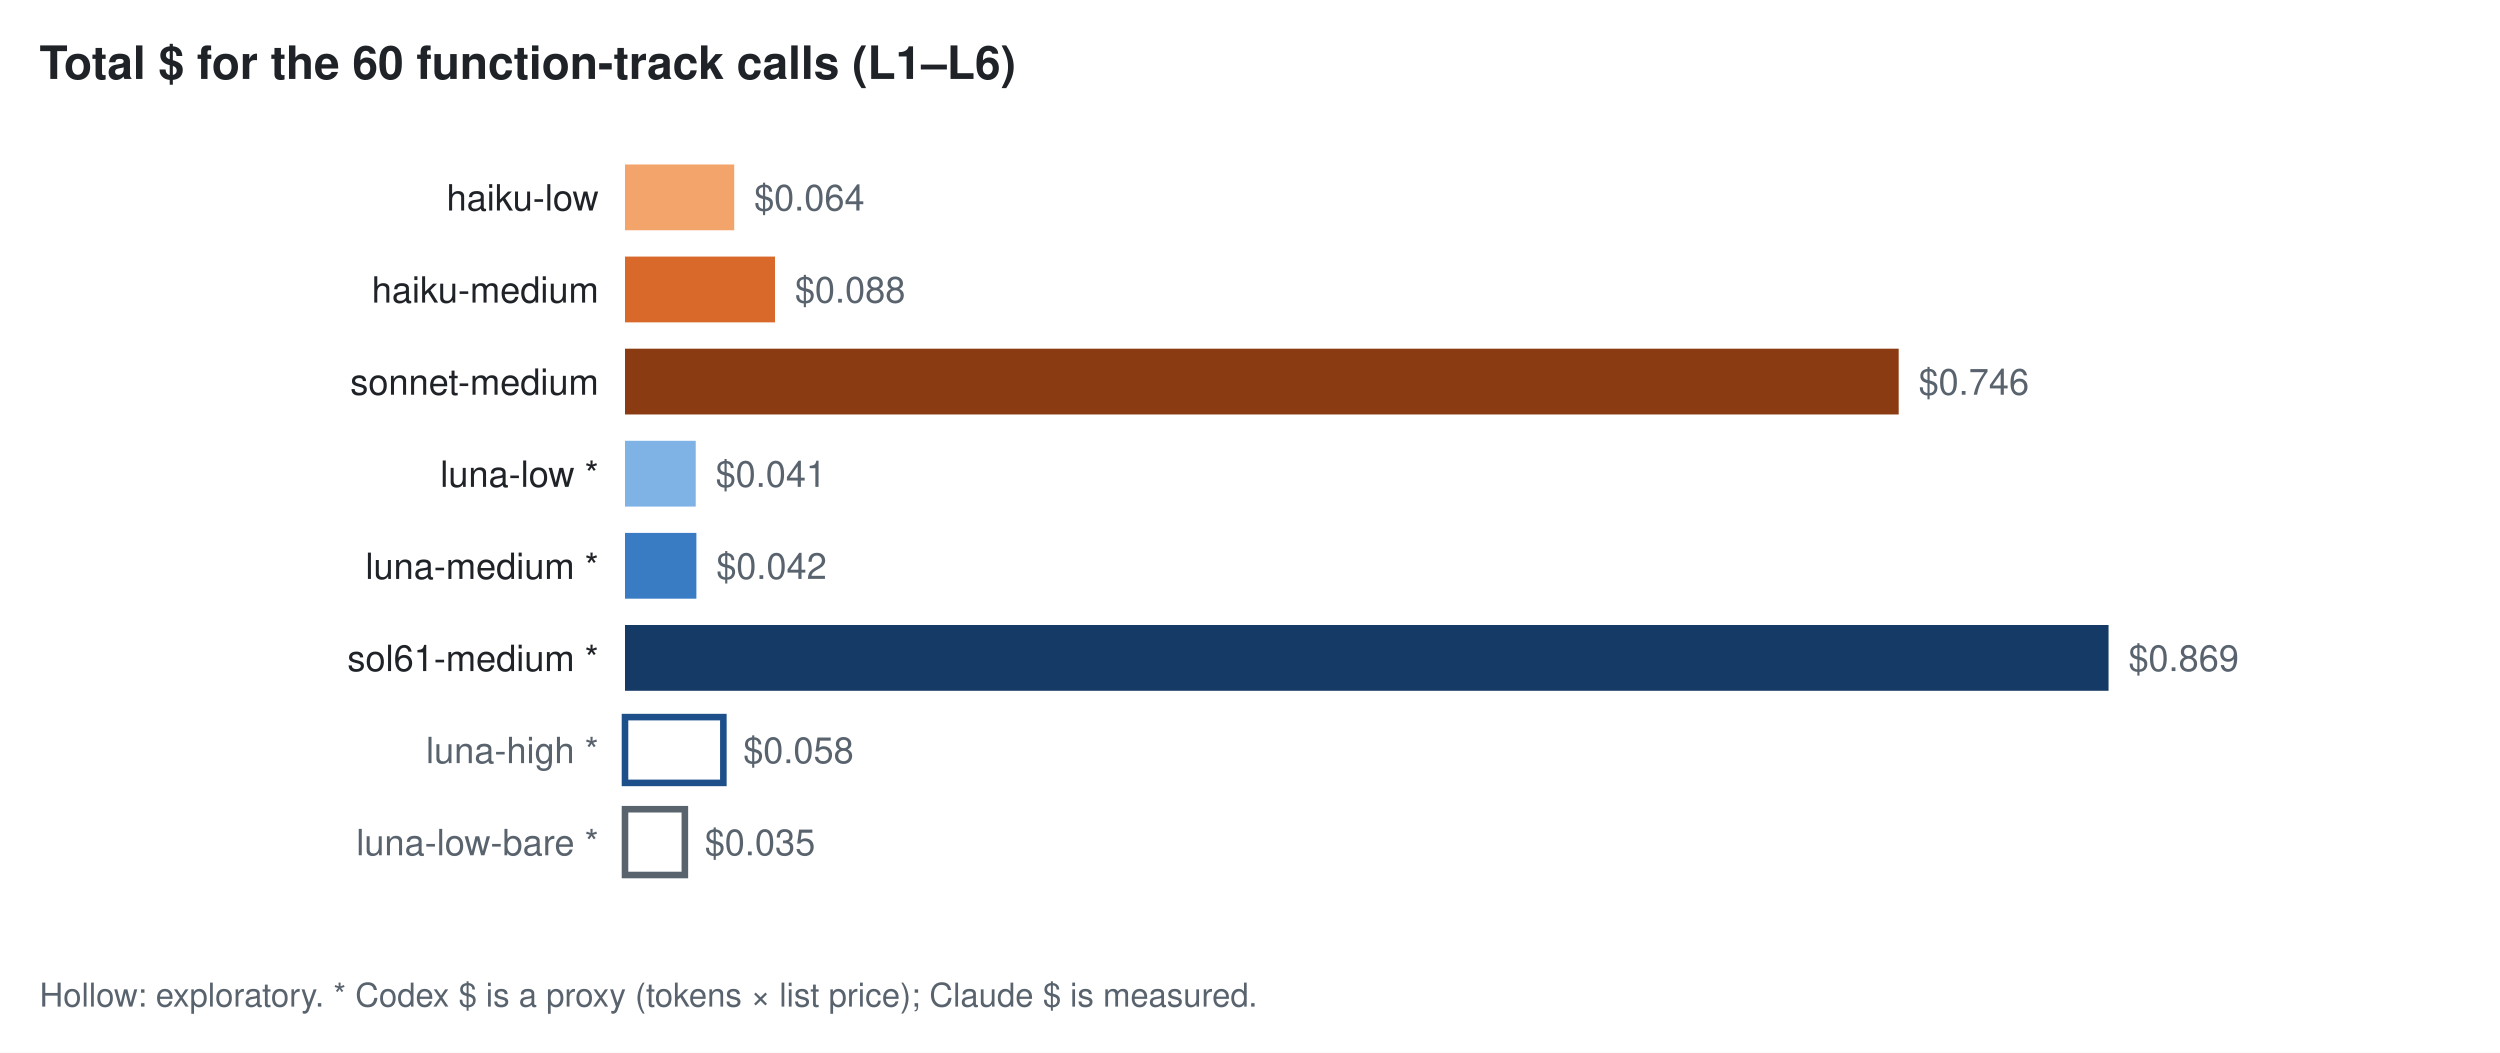
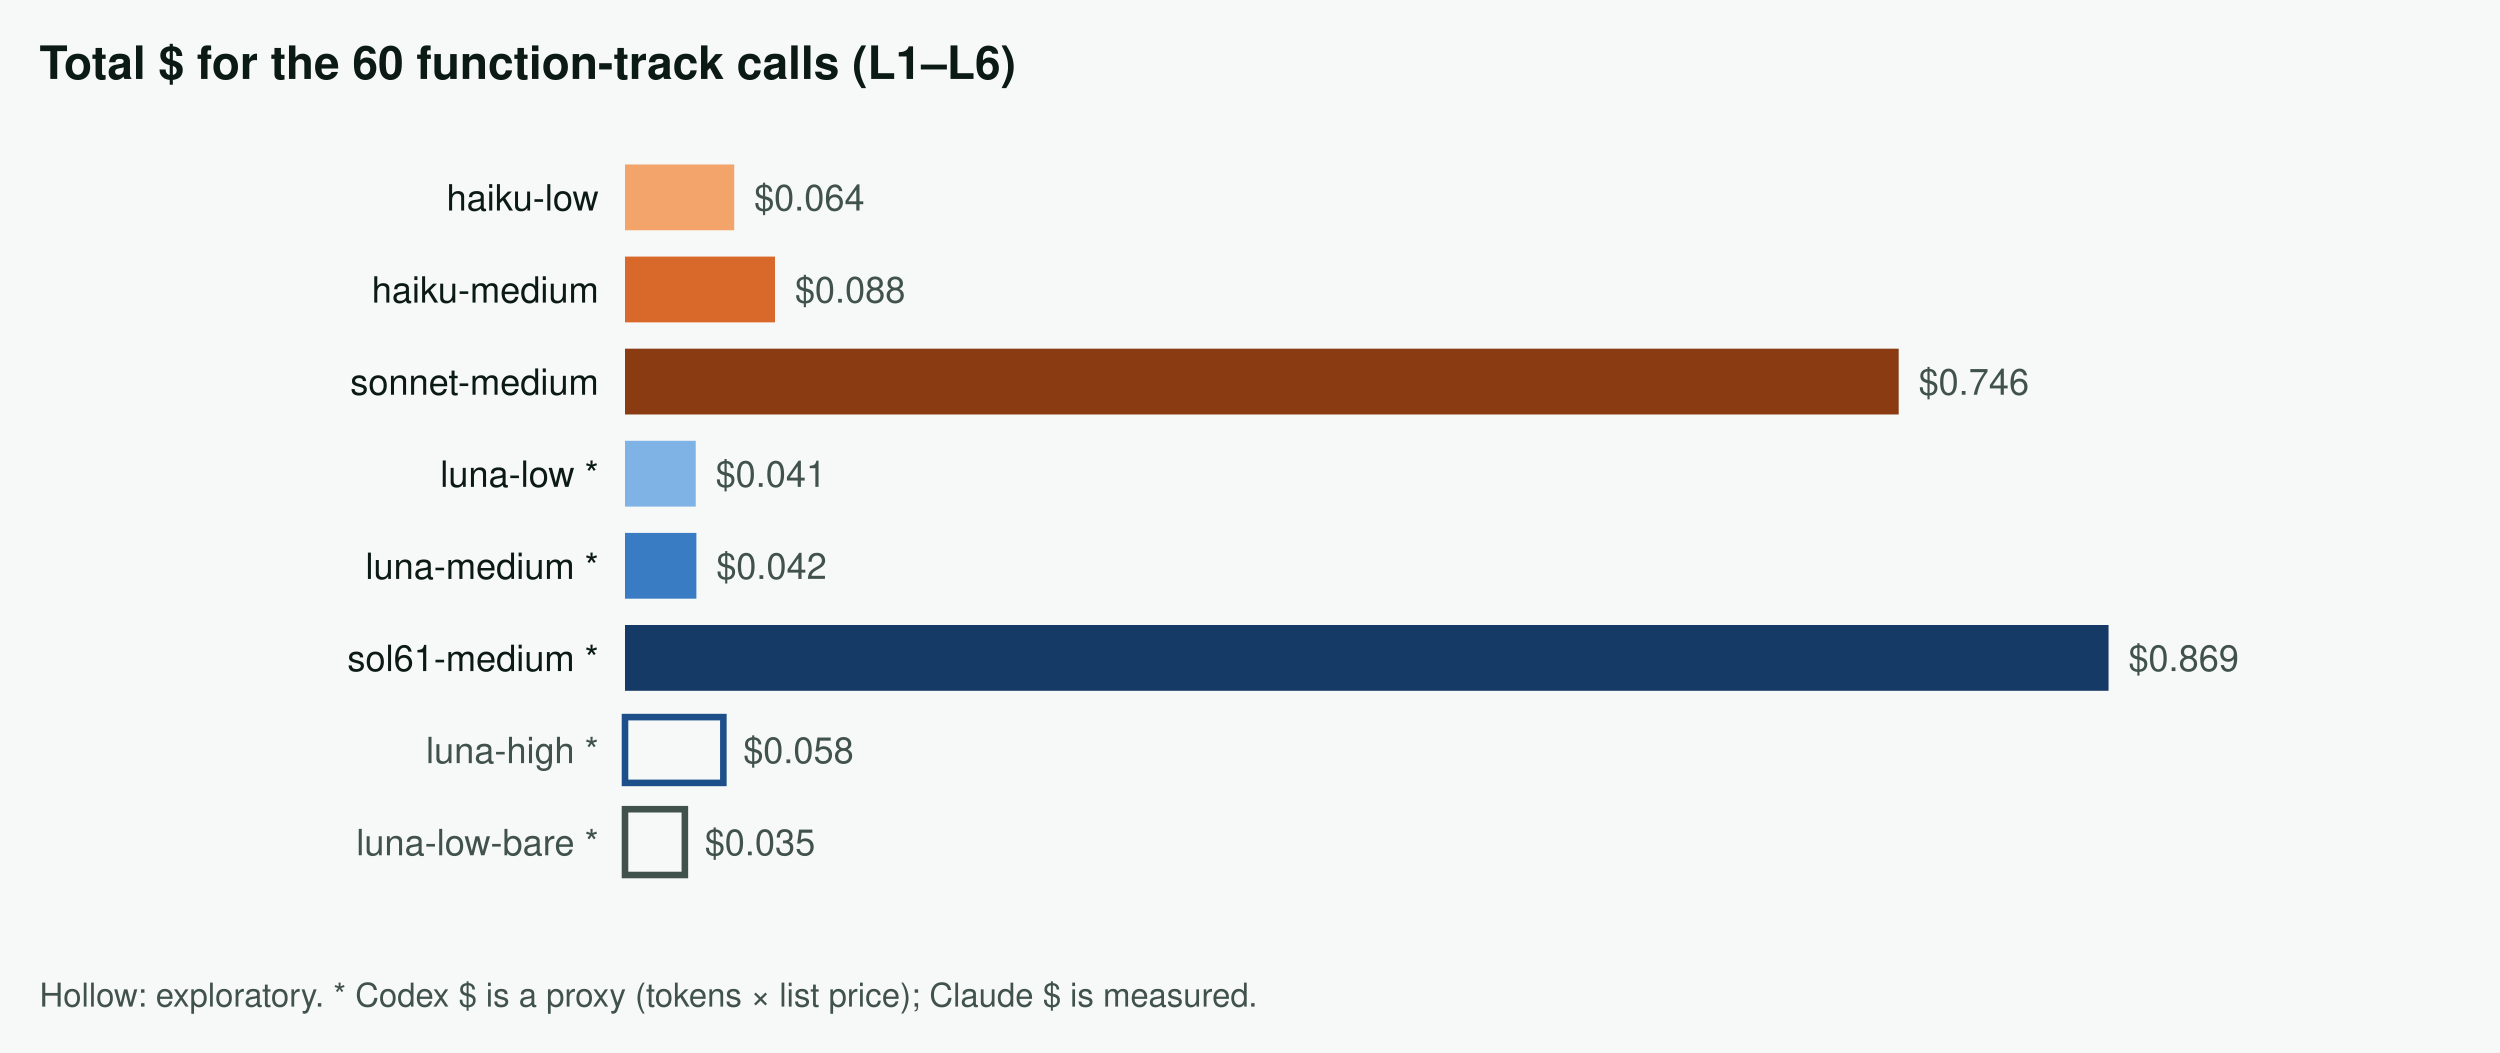
- <svg xmlns="http://www.w3.org/2000/svg" viewBox="0 0 760 320" width="760" height="320" font-family="-apple-system, Segoe UI, Helvetica, Arial, sans-serif" font-size="12">
-   <rect width="760" height="320" fill="white" />
-   <text x="12.0" y="24.0" font-size="14" text-anchor="start" fill="#1f2328" font-weight="600">Total $ for the 60 function-track calls (L1–L6)</text>
+ <svg xmlns="http://www.w3.org/2000/svg" viewBox="0 0 760 320" width="760" height="320" font-family="Hanken Grotesk, -apple-system, Segoe UI, Helvetica, Arial, sans-serif" font-size="12">
+   <rect width="760" height="320" fill="#f6f9f7" />
+   <text x="12.0" y="24.0" font-size="14" text-anchor="start" fill="#0c1a16" font-weight="600">Total $ for the 60 function-track calls (L1–L6)</text>
  <rect x="190" y="50" width="33.2" height="20" fill="#f2a46b" stroke="#f2a46b" stroke-width="0" />
-   <text x="182.0" y="64.0" font-size="11" text-anchor="end" fill="#1f2328" font-weight="normal">haiku-low</text>
-   <text x="229.2" y="64.0" font-size="11" text-anchor="start" fill="#59636e" font-weight="normal">$0.064</text>
+   <text x="182.0" y="64.0" font-size="11" text-anchor="end" fill="#0c1a16" font-weight="normal">haiku-low</text>
+   <text x="229.2" y="64.0" font-size="11" text-anchor="start" fill="#40524b" font-weight="normal">$0.064</text>
  <rect x="190" y="78" width="45.6" height="20" fill="#d9692a" stroke="#d9692a" stroke-width="0" />
-   <text x="182.0" y="92.0" font-size="11" text-anchor="end" fill="#1f2328" font-weight="normal">haiku-medium</text>
-   <text x="241.6" y="92.0" font-size="11" text-anchor="start" fill="#59636e" font-weight="normal">$0.088</text>
+   <text x="182.0" y="92.0" font-size="11" text-anchor="end" fill="#0c1a16" font-weight="normal">haiku-medium</text>
+   <text x="241.6" y="92.0" font-size="11" text-anchor="start" fill="#40524b" font-weight="normal">$0.088</text>
  <rect x="190" y="106" width="387.2" height="20" fill="#8a3b12" stroke="#8a3b12" stroke-width="0" />
-   <text x="182.0" y="120.0" font-size="11" text-anchor="end" fill="#1f2328" font-weight="normal">sonnet-medium</text>
-   <text x="583.2" y="120.0" font-size="11" text-anchor="start" fill="#59636e" font-weight="normal">$0.746</text>
+   <text x="182.0" y="120.0" font-size="11" text-anchor="end" fill="#0c1a16" font-weight="normal">sonnet-medium</text>
+   <text x="583.2" y="120.0" font-size="11" text-anchor="start" fill="#40524b" font-weight="normal">$0.746</text>
  <rect x="190" y="134" width="21.5" height="20" fill="#7fb2e5" stroke="#7fb2e5" stroke-width="0" />
-   <text x="182.0" y="148.0" font-size="11" text-anchor="end" fill="#1f2328" font-weight="normal">luna-low *</text>
-   <text x="217.5" y="148.0" font-size="11" text-anchor="start" fill="#59636e" font-weight="normal">$0.041</text>
+   <text x="182.0" y="148.0" font-size="11" text-anchor="end" fill="#0c1a16" font-weight="normal">luna-low *</text>
+   <text x="217.5" y="148.0" font-size="11" text-anchor="start" fill="#40524b" font-weight="normal">$0.041</text>
  <rect x="190" y="162" width="21.7" height="20" fill="#3a7cc4" stroke="#3a7cc4" stroke-width="0" />
-   <text x="182.0" y="176.0" font-size="11" text-anchor="end" fill="#1f2328" font-weight="normal">luna-medium *</text>
-   <text x="217.7" y="176.0" font-size="11" text-anchor="start" fill="#59636e" font-weight="normal">$0.042</text>
+   <text x="182.0" y="176.0" font-size="11" text-anchor="end" fill="#0c1a16" font-weight="normal">luna-medium *</text>
+   <text x="217.7" y="176.0" font-size="11" text-anchor="start" fill="#40524b" font-weight="normal">$0.042</text>
  <rect x="190" y="190" width="451.0" height="20" fill="#163a66" stroke="#163a66" stroke-width="0" />
-   <text x="182.0" y="204.0" font-size="11" text-anchor="end" fill="#1f2328" font-weight="normal">sol61-medium *</text>
-   <text x="647.0" y="204.0" font-size="11" text-anchor="start" fill="#59636e" font-weight="normal">$0.869</text>
-   <rect x="190" y="218" width="29.9" height="20" fill="white" stroke="#1d4f8a" stroke-width="2" />
-   <text x="182.0" y="232.0" font-size="11" text-anchor="end" fill="#59636e" font-weight="normal">luna-high *</text>
-   <text x="225.9" y="232.0" font-size="11" text-anchor="start" fill="#59636e" font-weight="normal">$0.058</text>
-   <rect x="190" y="246" width="18.2" height="20" fill="white" stroke="#59636e" stroke-width="2" />
-   <text x="182.0" y="260.0" font-size="11" text-anchor="end" fill="#59636e" font-weight="normal">luna-low-bare *</text>
-   <text x="214.2" y="260.0" font-size="11" text-anchor="start" fill="#59636e" font-weight="normal">$0.035</text>
-   <text x="12.0" y="306.0" font-size="10" text-anchor="start" fill="#59636e" font-weight="normal">Hollow: exploratory. * Codex $ is a proxy (tokens × list price); Claude $ is measured.</text>
+   <text x="182.0" y="204.0" font-size="11" text-anchor="end" fill="#0c1a16" font-weight="normal">sol61-medium *</text>
+   <text x="647.0" y="204.0" font-size="11" text-anchor="start" fill="#40524b" font-weight="normal">$0.869</text>
+   <rect x="190" y="218" width="29.9" height="20" fill="#f6f9f7" stroke="#1d4f8a" stroke-width="2" />
+   <text x="182.0" y="232.0" font-size="11" text-anchor="end" fill="#40524b" font-weight="normal">luna-high *</text>
+   <text x="225.9" y="232.0" font-size="11" text-anchor="start" fill="#40524b" font-weight="normal">$0.058</text>
+   <rect x="190" y="246" width="18.2" height="20" fill="#f6f9f7" stroke="#40524b" stroke-width="2" />
+   <text x="182.0" y="260.0" font-size="11" text-anchor="end" fill="#40524b" font-weight="normal">luna-low-bare *</text>
+   <text x="214.2" y="260.0" font-size="11" text-anchor="start" fill="#40524b" font-weight="normal">$0.035</text>
+   <text x="12.0" y="306.0" font-size="10" text-anchor="start" fill="#40524b" font-weight="normal">Hollow: exploratory. * Codex $ is a proxy (tokens × list price); Claude $ is measured.</text>
</svg>
